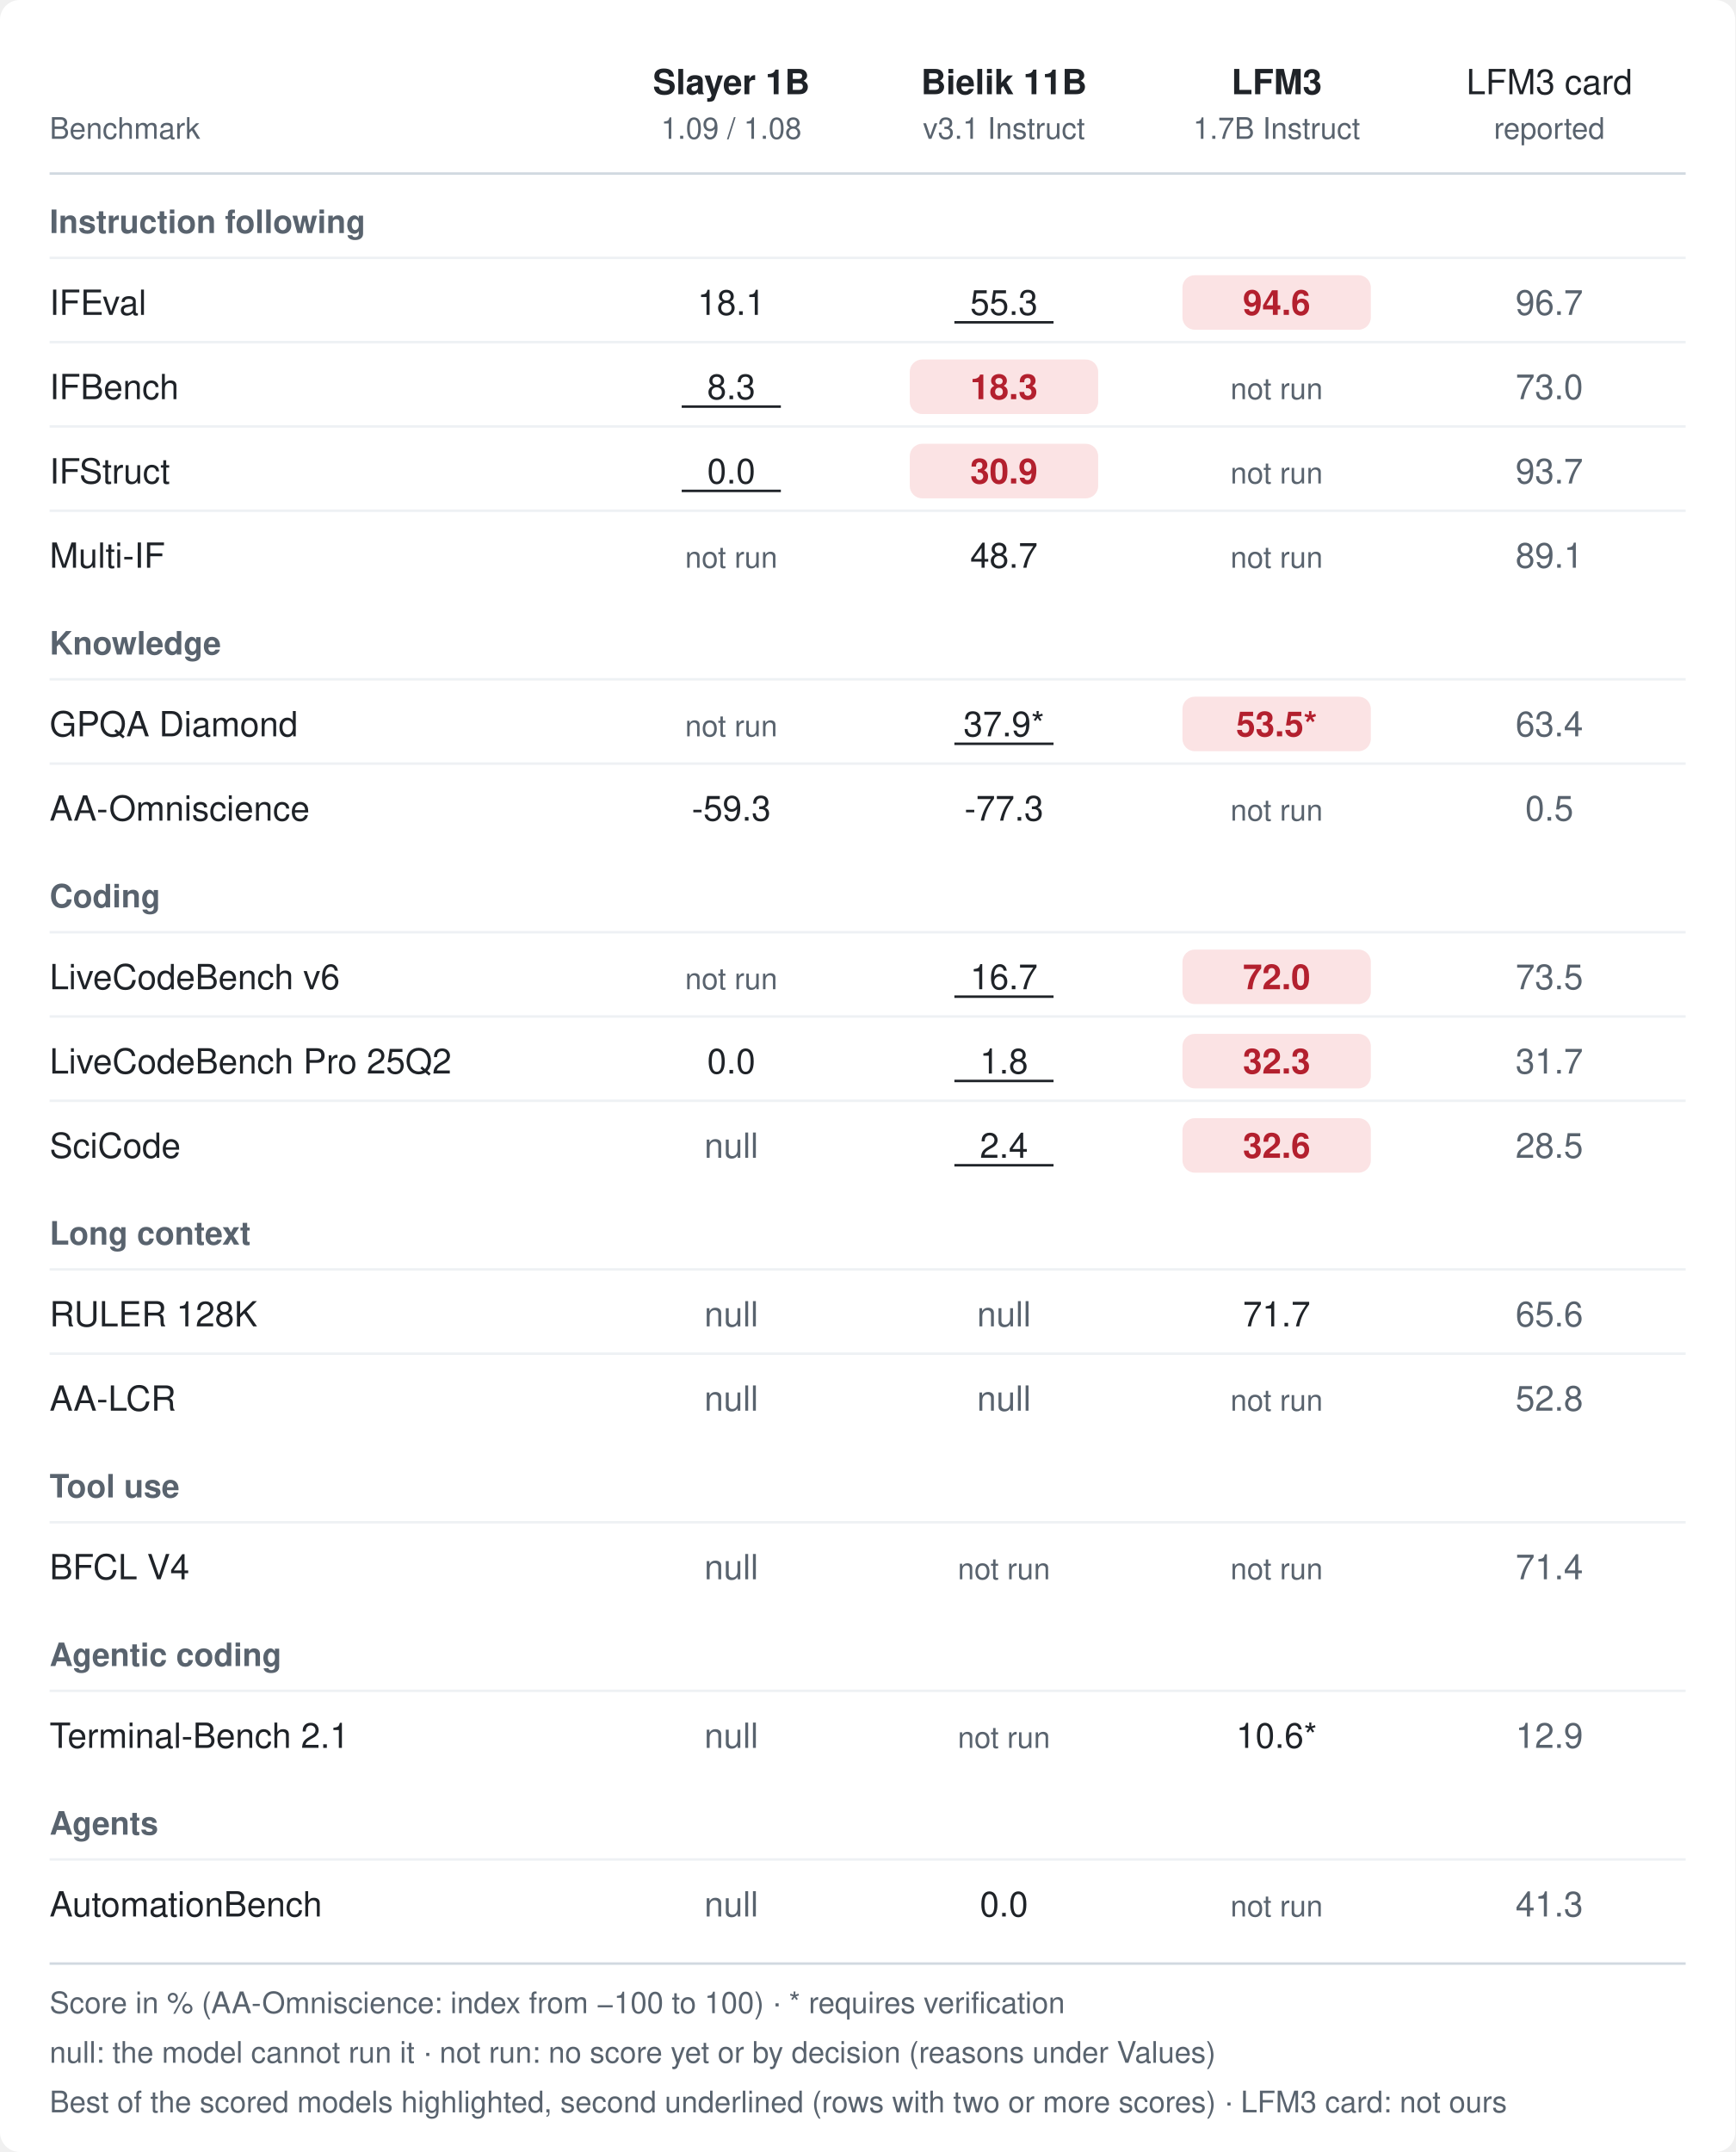
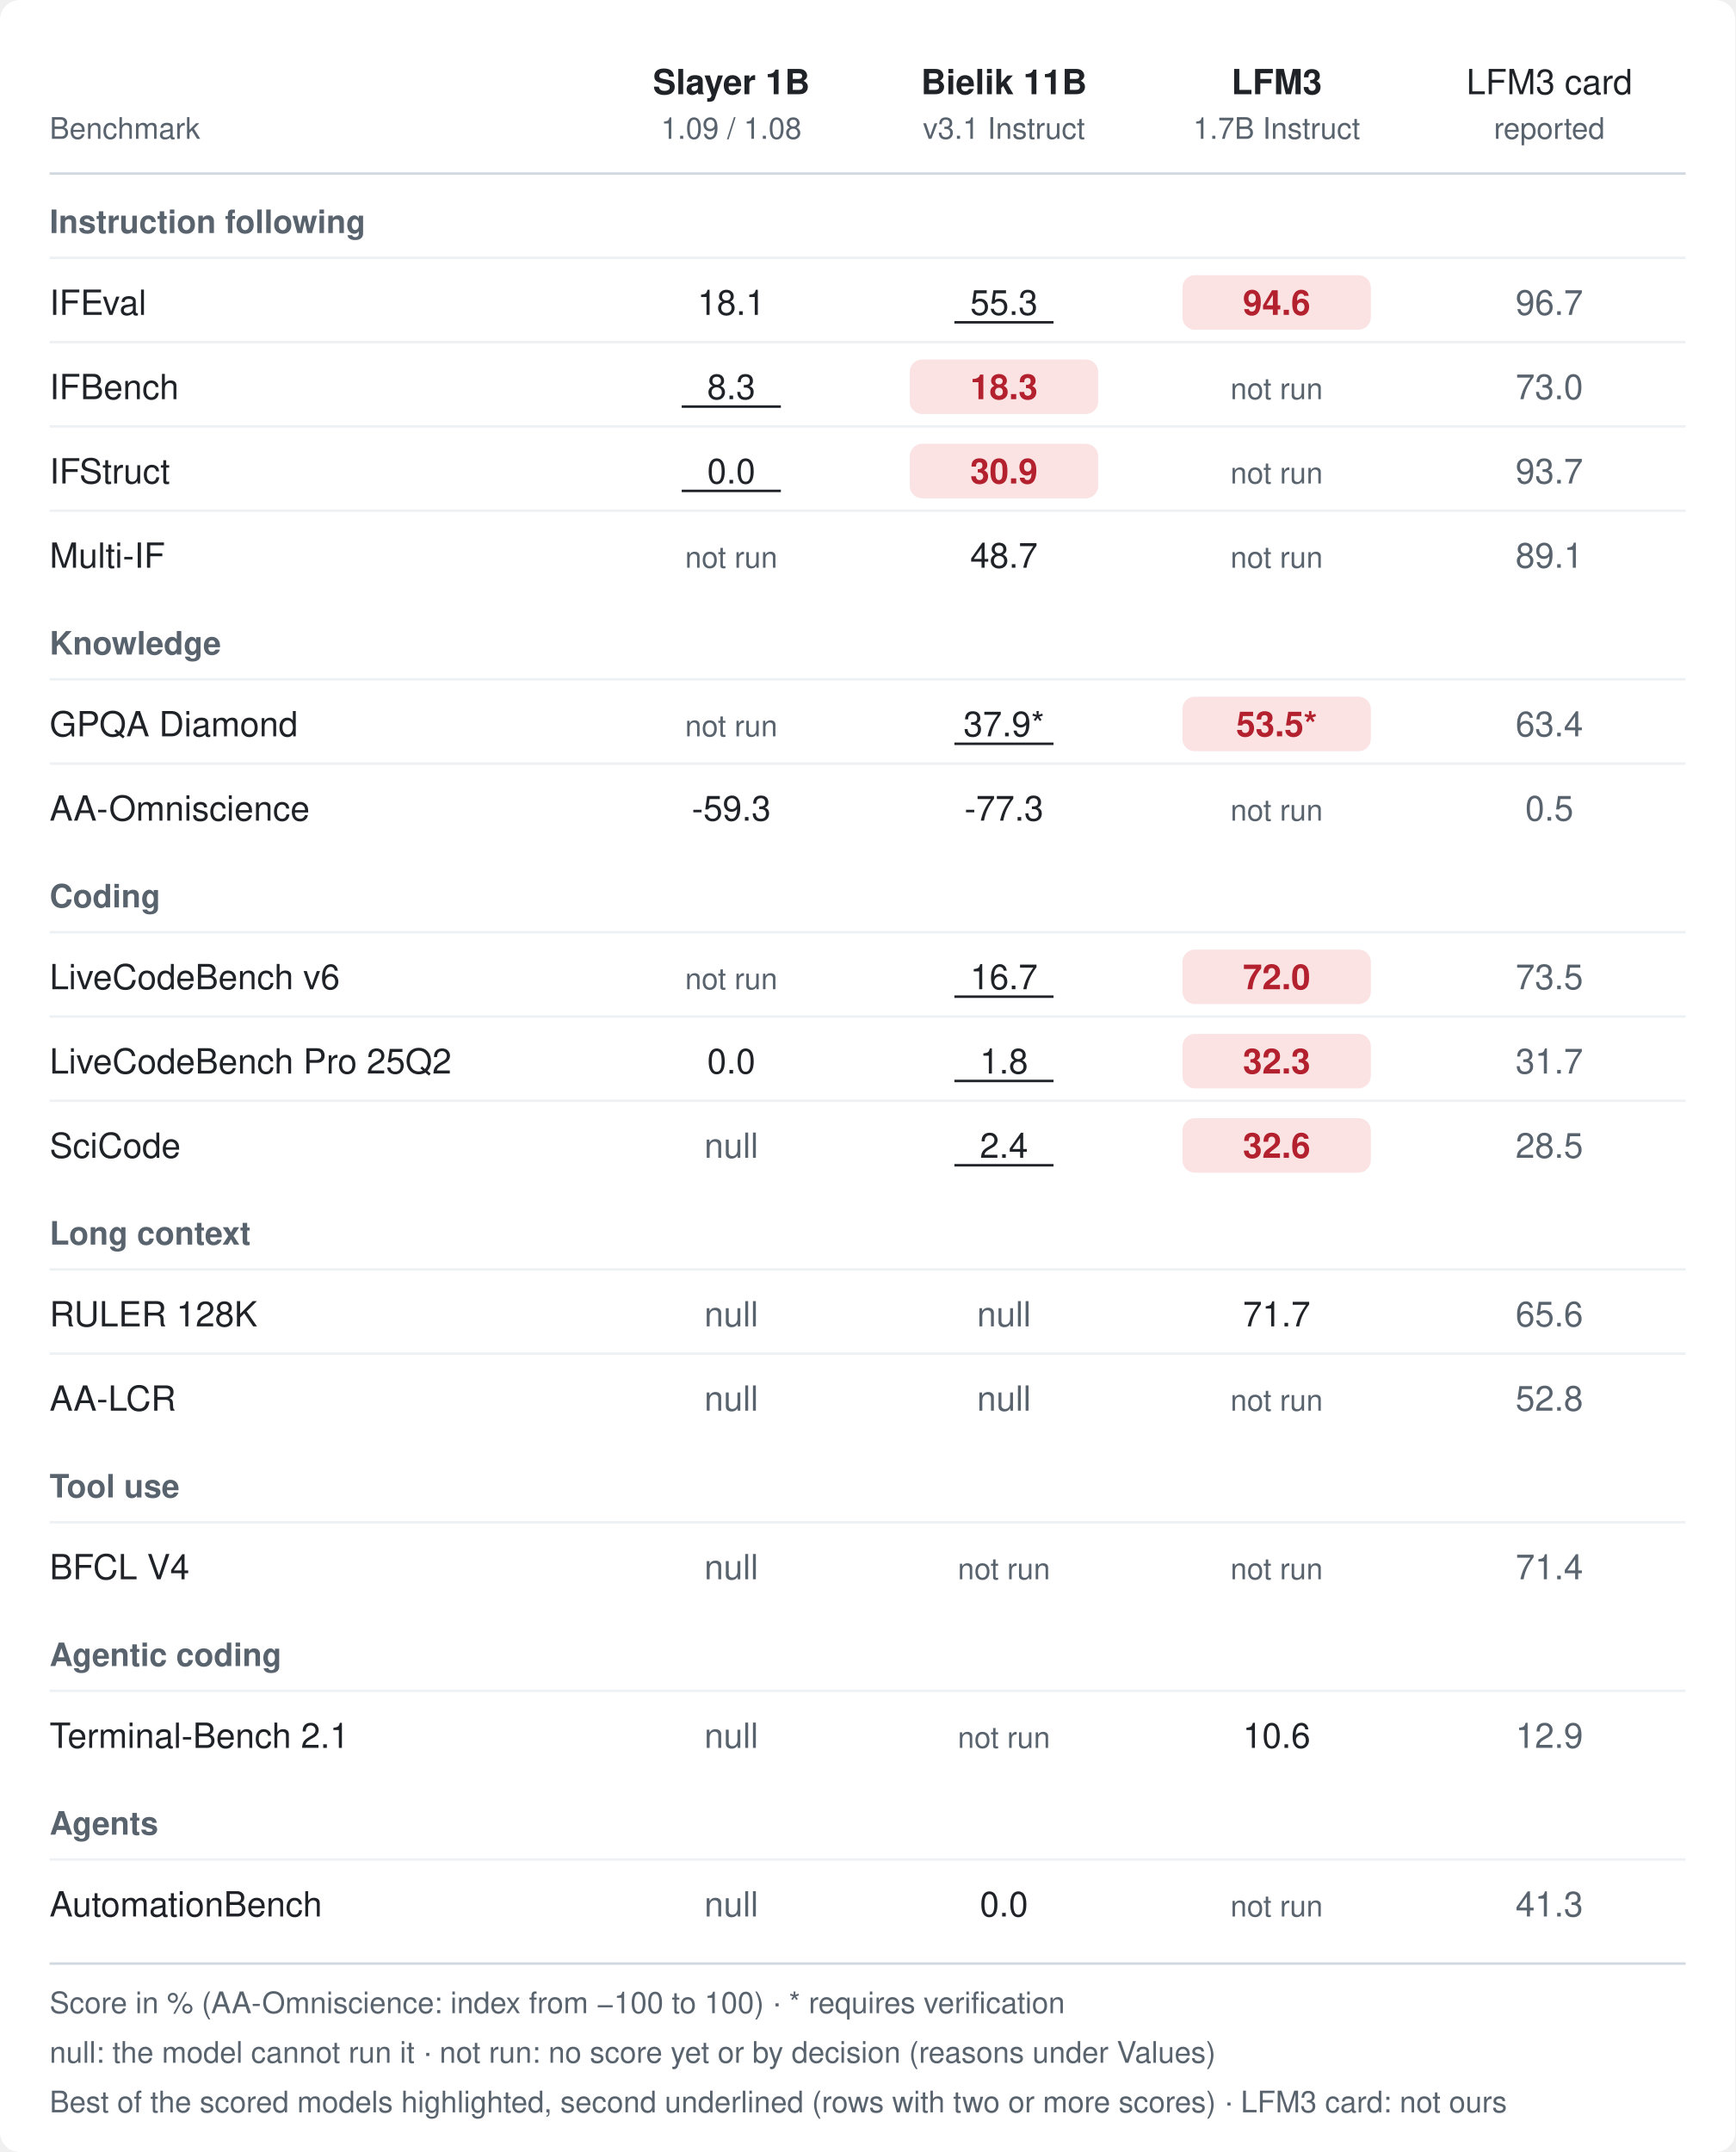
<svg xmlns="http://www.w3.org/2000/svg" width="700" height="868" viewBox="0 0 700 868" font-family="-apple-system, BlinkMacSystemFont, 'Segoe UI', Helvetica, Arial, sans-serif" font-size="14" fill="#1f2328">
  <rect width="700" height="868" rx="8" fill="#ffffff" />
  <text x="295.0" y="38" text-anchor="middle" font-weight="600">Slayer 1B</text>
  <text x="295.0" y="56" text-anchor="middle" font-size="12" fill="#59636e">1.09 / 1.08</text>
  <text x="405.0" y="38" text-anchor="middle" font-weight="600">Bielik 11B</text>
  <text x="405.0" y="56" text-anchor="middle" font-size="12" fill="#59636e">v3.1 Instruct</text>
  <text x="515.0" y="38" text-anchor="middle" font-weight="600">LFM3</text>
  <text x="515.0" y="56" text-anchor="middle" font-size="12" fill="#59636e">1.7B Instruct</text>
  <text x="625.0" y="38" text-anchor="middle" font-weight="400">LFM3 card</text>
  <text x="625.0" y="56" text-anchor="middle" font-size="12" fill="#59636e">reported</text>
  <text x="20" y="56" font-size="12" fill="#59636e">Benchmark</text>
  <line x1="20" x2="680" y1="70" y2="70" stroke="#d1d9e0" />
  <text x="20" y="94" font-size="13" font-weight="600" fill="#59636e">Instruction following</text>
  <line x1="20" x2="680" y1="104" y2="104" stroke="#eef1f4" />
  <text x="20" y="127">IFEval</text>
  <text x="295.0" y="127" text-anchor="middle" data-benchmark="ifeval" data-model="slayer1b-1.08" data-rank="3">18.1</text>
  <line x1="385.0" x2="425.0" y1="130" y2="130" stroke="#1f2328" />
  <text x="405.0" y="127" text-anchor="middle" data-benchmark="ifeval" data-model="bielik-11b-v3.1" data-rank="2">55.3</text>
  <rect x="477.0" y="111" width="76" height="22" rx="5" fill="#fbe3e4" />
  <text x="515.0" y="127" text-anchor="middle" font-weight="700" fill="#b3202e" data-benchmark="ifeval" data-model="lfm3-1.7b-ifeval" data-rank="1">94.6</text>
  <text x="625.0" y="127" text-anchor="middle" fill="#59636e" data-card="ifeval">96.7</text>
  <line x1="20" x2="680" y1="138" y2="138" stroke="#eef1f4" />
  <text x="20" y="161">IFBench</text>
  <line x1="275.0" x2="315.0" y1="164" y2="164" stroke="#1f2328" />
  <text x="295.0" y="161" text-anchor="middle" data-benchmark="ifbench" data-model="slayer1b-60000" data-rank="2">8.3</text>
  <rect x="367.0" y="145" width="76" height="22" rx="5" fill="#fbe3e4" />
  <text x="405.0" y="161" text-anchor="middle" font-weight="700" fill="#b3202e" data-benchmark="ifbench" data-model="bielik-11b-v3.1-vllm" data-rank="1">18.3</text>
  <text x="515.0" y="161" text-anchor="middle" fill="#59636e" font-size="12" data-benchmark="ifbench" data-model="" data-rank="0">not run</text>
  <text x="625.0" y="161" text-anchor="middle" fill="#59636e" data-card="ifbench">73.0</text>
  <line x1="20" x2="680" y1="172" y2="172" stroke="#eef1f4" />
  <text x="20" y="195">IFStruct</text>
  <line x1="275.0" x2="315.0" y1="198" y2="198" stroke="#1f2328" />
  <text x="295.0" y="195" text-anchor="middle" data-benchmark="ifstruct" data-model="slayer1b-60000" data-rank="2">0.0</text>
  <rect x="367.0" y="179" width="76" height="22" rx="5" fill="#fbe3e4" />
  <text x="405.0" y="195" text-anchor="middle" font-weight="700" fill="#b3202e" data-benchmark="ifstruct" data-model="bielik-11b-v3.1-vllm" data-rank="1">30.9</text>
  <text x="515.0" y="195" text-anchor="middle" fill="#59636e" font-size="12" data-benchmark="ifstruct" data-model="" data-rank="0">not run</text>
  <text x="625.0" y="195" text-anchor="middle" fill="#59636e" data-card="ifstruct">93.7</text>
  <line x1="20" x2="680" y1="206" y2="206" stroke="#eef1f4" />
  <text x="20" y="229">Multi-IF</text>
  <text x="295.0" y="229" text-anchor="middle" fill="#59636e" font-size="12" data-benchmark="multi-if" data-model="slayer1b-60000" data-rank="0">not run</text>
  <text x="405.0" y="229" text-anchor="middle" data-benchmark="multi-if" data-model="bielik-11b-v3.1-vllm" data-rank="0">48.7</text>
  <text x="515.0" y="229" text-anchor="middle" fill="#59636e" font-size="12" data-benchmark="multi-if" data-model="" data-rank="0">not run</text>
  <text x="625.0" y="229" text-anchor="middle" fill="#59636e" data-card="multi-if">89.1</text>
  <text x="20" y="264" font-size="13" font-weight="600" fill="#59636e">Knowledge</text>
  <line x1="20" x2="680" y1="274" y2="274" stroke="#eef1f4" />
  <text x="20" y="297">GPQA Diamond</text>
  <text x="295.0" y="297" text-anchor="middle" fill="#59636e" font-size="12" data-benchmark="gpqa-diamond" data-model="slayer1b-1.09-k70000" data-rank="0">not run</text>
  <line x1="385.0" x2="425.0" y1="300" y2="300" stroke="#1f2328" />
  <text x="405.0" y="297" text-anchor="middle" data-benchmark="gpqa-diamond" data-model="bielik-11b-v3.1" data-rank="2">37.9*</text>
  <rect x="477.0" y="281" width="76" height="22" rx="5" fill="#fbe3e4" />
  <text x="515.0" y="297" text-anchor="middle" font-weight="700" fill="#b3202e" data-benchmark="gpqa-diamond" data-model="lfm3-1.7b" data-rank="1">53.5*</text>
  <text x="625.0" y="297" text-anchor="middle" fill="#59636e" data-card="gpqa-diamond">63.4</text>
  <line x1="20" x2="680" y1="308" y2="308" stroke="#eef1f4" />
  <text x="20" y="331">AA-Omniscience</text>
  <text x="295.0" y="331" text-anchor="middle" data-benchmark="aa-omniscience" data-model="slayer1b-60000" data-rank="0">-59.3</text>
  <text x="405.0" y="331" text-anchor="middle" data-benchmark="aa-omniscience" data-model="bielik-11b-v3.1-vllm" data-rank="0">-77.3</text>
  <text x="515.0" y="331" text-anchor="middle" fill="#59636e" font-size="12" data-benchmark="aa-omniscience" data-model="" data-rank="0">not run</text>
  <text x="625.0" y="331" text-anchor="middle" fill="#59636e" data-card="aa-omniscience">0.5</text>
  <text x="20" y="366" font-size="13" font-weight="600" fill="#59636e">Coding</text>
  <line x1="20" x2="680" y1="376" y2="376" stroke="#eef1f4" />
  <text x="20" y="399">LiveCodeBench v6</text>
  <text x="295.0" y="399" text-anchor="middle" fill="#59636e" font-size="12" data-benchmark="livecodebench-v6" data-model="slayer1b-1.09-k70000" data-rank="0">not run</text>
  <line x1="385.0" x2="425.0" y1="402" y2="402" stroke="#1f2328" />
  <text x="405.0" y="399" text-anchor="middle" data-benchmark="livecodebench-v6" data-model="bielik-11b-v3.1" data-rank="2">16.7</text>
  <rect x="477.0" y="383" width="76" height="22" rx="5" fill="#fbe3e4" />
  <text x="515.0" y="399" text-anchor="middle" font-weight="700" fill="#b3202e" data-benchmark="livecodebench-v6" data-model="lfm3-1.7b" data-rank="1">72.0</text>
  <text x="625.0" y="399" text-anchor="middle" fill="#59636e" data-card="livecodebench-v6">73.5</text>
  <line x1="20" x2="680" y1="410" y2="410" stroke="#eef1f4" />
  <text x="20" y="433">LiveCodeBench Pro 25Q2</text>
  <text x="295.0" y="433" text-anchor="middle" data-benchmark="livecodebench-pro-25q2" data-model="slayer1b-1.09-k70000" data-rank="3">0.0</text>
  <line x1="385.0" x2="425.0" y1="436" y2="436" stroke="#1f2328" />
  <text x="405.0" y="433" text-anchor="middle" data-benchmark="livecodebench-pro-25q2" data-model="bielik-11b-v3.1" data-rank="2">1.8</text>
  <rect x="477.0" y="417" width="76" height="22" rx="5" fill="#fbe3e4" />
  <text x="515.0" y="433" text-anchor="middle" font-weight="700" fill="#b3202e" data-benchmark="livecodebench-pro-25q2" data-model="lfm3-1.7b" data-rank="1">32.3</text>
  <text x="625.0" y="433" text-anchor="middle" fill="#59636e" data-card="livecodebench-pro-25q2">31.7</text>
  <line x1="20" x2="680" y1="444" y2="444" stroke="#eef1f4" />
  <text x="20" y="467">SciCode</text>
  <text x="295.0" y="467" text-anchor="middle" fill="#59636e" data-benchmark="scicode" data-model="slayer1b-1.09-k70000" data-rank="0">null</text>
  <line x1="385.0" x2="425.0" y1="470" y2="470" stroke="#1f2328" />
  <text x="405.0" y="467" text-anchor="middle" data-benchmark="scicode" data-model="bielik-11b-v3.1" data-rank="2">2.4</text>
  <rect x="477.0" y="451" width="76" height="22" rx="5" fill="#fbe3e4" />
  <text x="515.0" y="467" text-anchor="middle" font-weight="700" fill="#b3202e" data-benchmark="scicode" data-model="lfm3-1.7b" data-rank="1">32.6</text>
  <text x="625.0" y="467" text-anchor="middle" fill="#59636e" data-card="scicode">28.5</text>
  <text x="20" y="502" font-size="13" font-weight="600" fill="#59636e">Long context</text>
  <line x1="20" x2="680" y1="512" y2="512" stroke="#eef1f4" />
  <text x="20" y="535">RULER 128K</text>
  <text x="295.0" y="535" text-anchor="middle" fill="#59636e" data-benchmark="ruler-128k" data-model="slayer1b-1.09-k70000" data-rank="0">null</text>
  <text x="405.0" y="535" text-anchor="middle" fill="#59636e" data-benchmark="ruler-128k" data-model="bielik-11b-v3.1" data-rank="0">null</text>
  <text x="515.0" y="535" text-anchor="middle" data-benchmark="ruler-128k" data-model="lfm3-1.7b" data-rank="0">71.7</text>
  <text x="625.0" y="535" text-anchor="middle" fill="#59636e" data-card="ruler-128k">65.6</text>
  <line x1="20" x2="680" y1="546" y2="546" stroke="#eef1f4" />
  <text x="20" y="569">AA-LCR</text>
  <text x="295.0" y="569" text-anchor="middle" fill="#59636e" data-benchmark="aa-lcr" data-model="slayer1b-1.09-k70000" data-rank="0">null</text>
  <text x="405.0" y="569" text-anchor="middle" fill="#59636e" data-benchmark="aa-lcr" data-model="bielik-11b-v3.1" data-rank="0">null</text>
  <text x="515.0" y="569" text-anchor="middle" fill="#59636e" font-size="12" data-benchmark="aa-lcr" data-model="" data-rank="0">not run</text>
  <text x="625.0" y="569" text-anchor="middle" fill="#59636e" data-card="aa-lcr">52.8</text>
  <text x="20" y="604" font-size="13" font-weight="600" fill="#59636e">Tool use</text>
  <line x1="20" x2="680" y1="614" y2="614" stroke="#eef1f4" />
  <text x="20" y="637">BFCL V4</text>
  <text x="295.0" y="637" text-anchor="middle" fill="#59636e" data-benchmark="bfcl-v4" data-model="slayer1b-60000" data-rank="0">null</text>
  <text x="405.0" y="637" text-anchor="middle" fill="#59636e" font-size="12" data-benchmark="bfcl-v4" data-model="bielik-11b-v3.1-vllm" data-rank="0">not run</text>
  <text x="515.0" y="637" text-anchor="middle" fill="#59636e" font-size="12" data-benchmark="bfcl-v4" data-model="" data-rank="0">not run</text>
  <text x="625.0" y="637" text-anchor="middle" fill="#59636e" data-card="bfcl-v4">71.4</text>
  <text x="20" y="672" font-size="13" font-weight="600" fill="#59636e">Agentic coding</text>
  <line x1="20" x2="680" y1="682" y2="682" stroke="#eef1f4" />
  <text x="20" y="705">Terminal-Bench 2.1</text>
  <text x="295.0" y="705" text-anchor="middle" fill="#59636e" data-benchmark="terminal-bench-2-1" data-model="slayer1b-1.09-k70000" data-rank="0">null</text>
  <text x="405.0" y="705" text-anchor="middle" fill="#59636e" font-size="12" data-benchmark="terminal-bench-2-1" data-model="" data-rank="0">not run</text>
-   <text x="515.0" y="705" text-anchor="middle" data-benchmark="terminal-bench-2-1" data-model="lfm3-1.7b" data-rank="0">10.6*</text>
+   <text x="515.0" y="705" text-anchor="middle" data-benchmark="terminal-bench-2-1" data-model="lfm3-1.7b" data-rank="0">10.6</text>
  <text x="625.0" y="705" text-anchor="middle" fill="#59636e" data-card="terminal-bench-2-1">12.9</text>
  <text x="20" y="740" font-size="13" font-weight="600" fill="#59636e">Agents</text>
  <line x1="20" x2="680" y1="750" y2="750" stroke="#eef1f4" />
  <text x="20" y="773">AutomationBench</text>
  <text x="295.0" y="773" text-anchor="middle" fill="#59636e" data-benchmark="automationbench" data-model="slayer1b-60000" data-rank="0">null</text>
  <text x="405.0" y="773" text-anchor="middle" data-benchmark="automationbench" data-model="bielik-11b-v3.1-vllm" data-rank="0">0.0</text>
  <text x="515.0" y="773" text-anchor="middle" fill="#59636e" font-size="12" data-benchmark="automationbench" data-model="" data-rank="0">not run</text>
  <text x="625.0" y="773" text-anchor="middle" fill="#59636e" data-card="automationbench">41.3</text>
  <line x1="20" x2="680" y1="792" y2="792" stroke="#d1d9e0" />
  <text x="20" y="812" font-size="12" fill="#59636e">Score in % (AA-Omniscience: index from −100 to 100) · * requires verification</text>
  <text x="20" y="832" font-size="12" fill="#59636e">null: the model cannot run it · not run: no score yet or by decision (reasons under Values)</text>
  <text x="20" y="852" font-size="12" fill="#59636e">Best of the scored models highlighted, second underlined (rows with two or more scores) · LFM3 card: not ours</text>
</svg>
